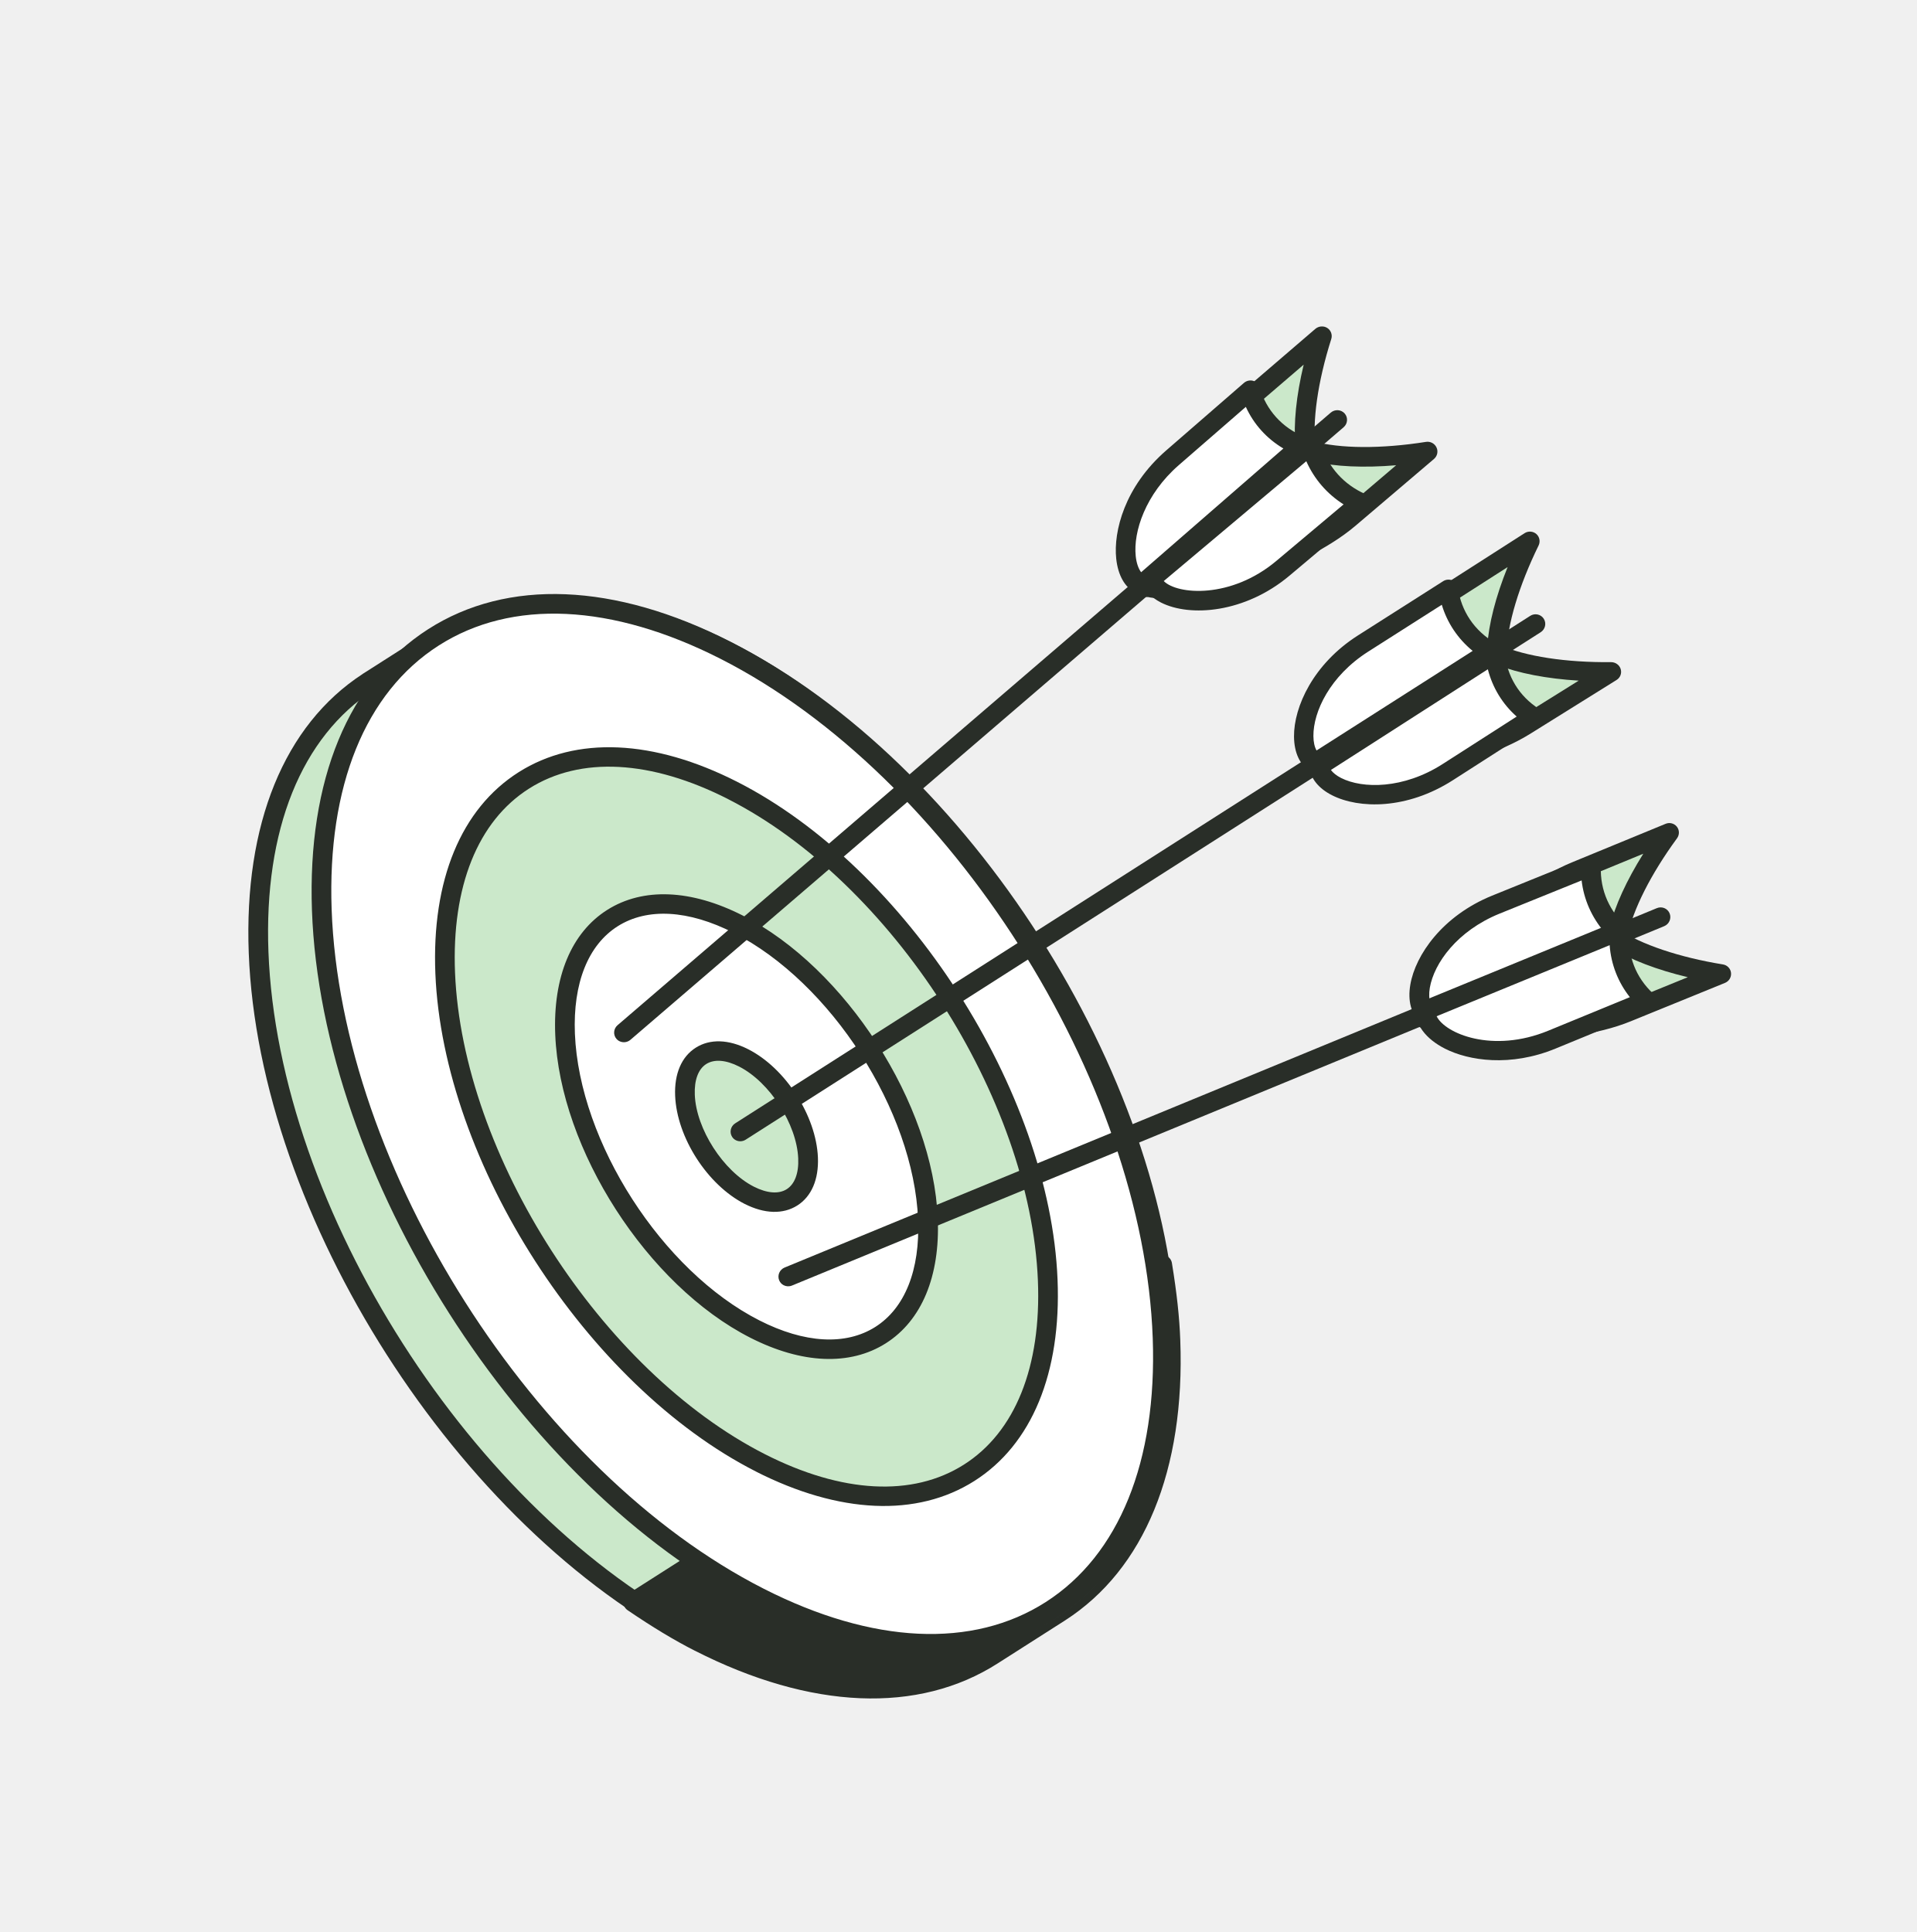
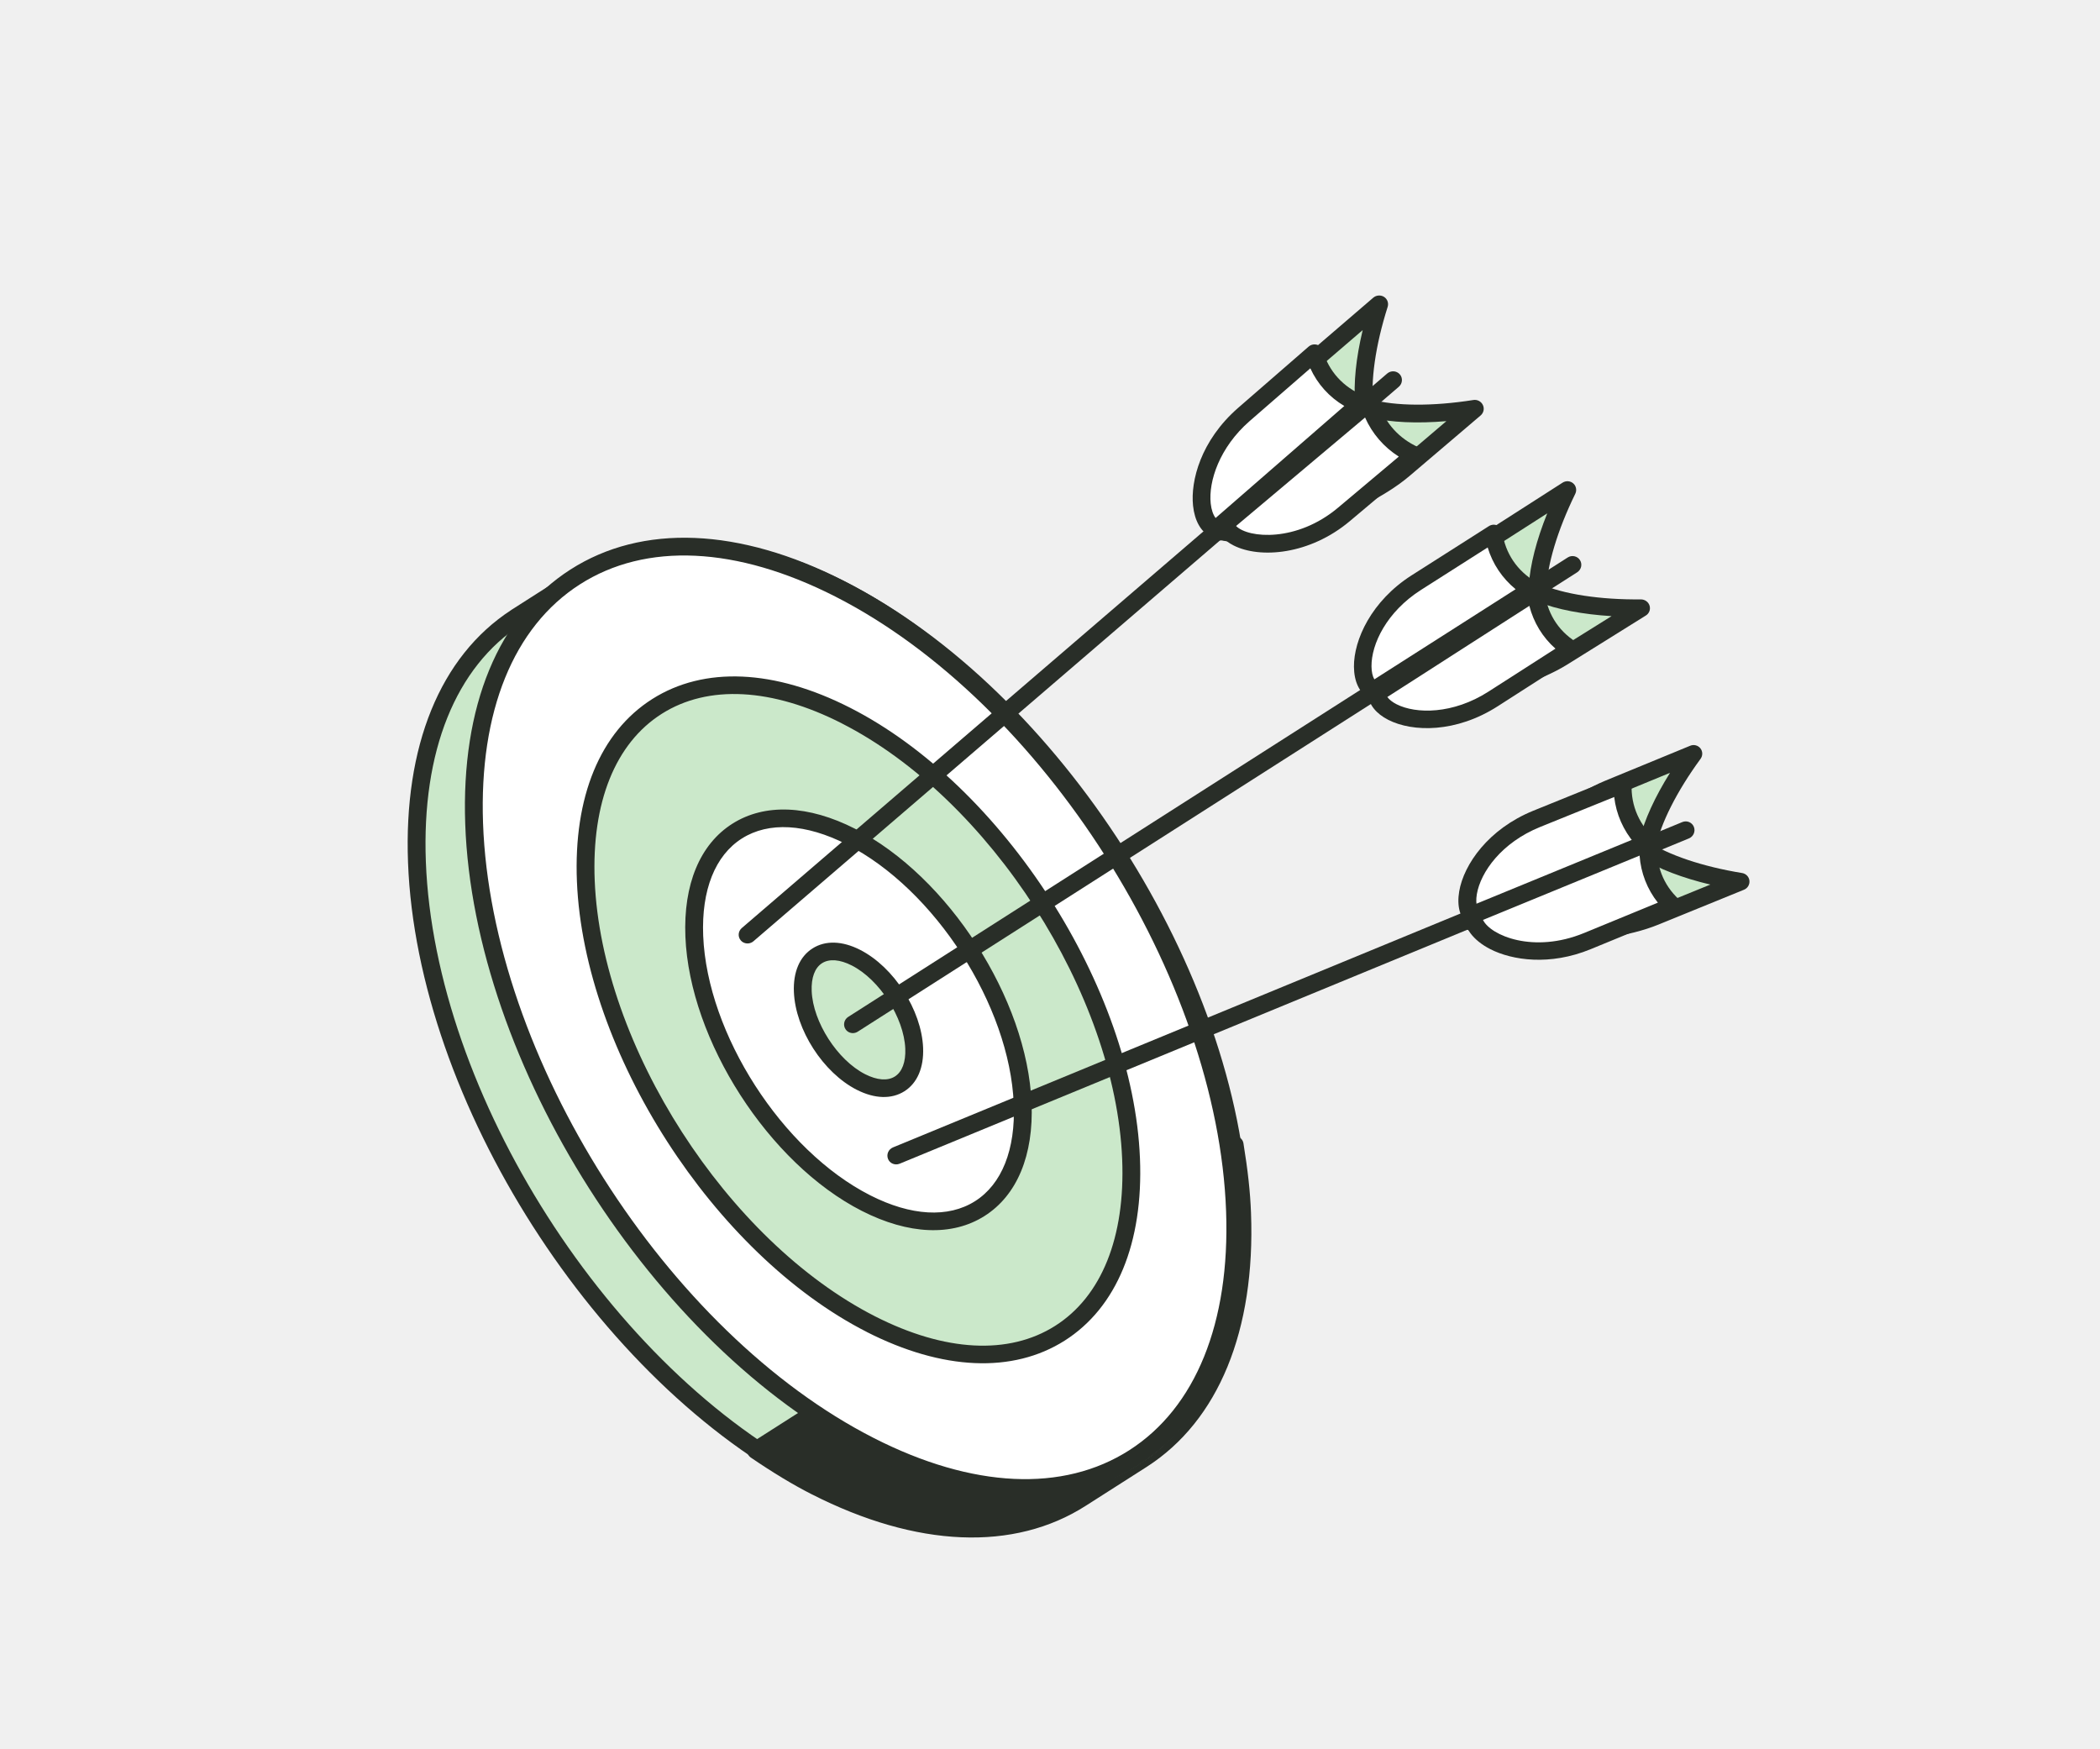
- <svg xmlns="http://www.w3.org/2000/svg" width="237" height="239" viewBox="0 0 237 239" fill="none">
+ <svg xmlns="http://www.w3.org/2000/svg" width="287" height="239" viewBox="0 0 237 239" fill="none">
  <path d="M31.372 118.385C30.761 102.231 36.031 90.584 45.029 84.76L45.022 84.756L45.102 84.704L45.106 84.706L53.357 79.44L53.353 79.448C62.411 73.62 75.232 73.691 89.681 81.045C118.536 95.732 142.907 133.887 144.128 166.271C144.737 182.438 139.463 194.112 130.434 199.921L122.104 205.234C113.054 211.037 100.239 210.955 85.817 203.614C56.97 188.931 32.591 150.773 31.37 118.389L31.372 118.385Z" fill="#CBE8CA" />
  <path d="M85.689 203.815C56.642 189.03 31.999 150.484 30.764 117.889C30.16 101.956 35.152 89.71 44.829 83.39C44.853 83.373 44.876 83.356 44.902 83.335C44.933 83.312 44.976 83.286 45.023 83.261L53.238 78.019C53.281 77.992 53.322 77.969 53.367 77.949C63.15 71.731 76.386 72.3 90.655 79.563C119.702 94.348 144.339 132.895 145.576 165.487C146.186 181.51 141.148 193.796 131.376 200.077L123.075 205.372C113.281 211.647 100.002 211.095 85.695 203.813L85.689 203.815ZM46.334 85.275C46.303 85.298 46.276 85.323 46.242 85.34C37.263 91.148 32.629 102.66 33.2 117.757C34.41 149.585 58.466 187.222 86.829 201.658C100.331 208.53 112.741 209.129 121.766 203.345L130.065 198.053C139.069 192.263 143.712 180.741 143.132 165.615C141.923 133.787 117.87 96.152 89.507 81.716C75.983 74.833 63.563 74.243 54.535 80.05C54.492 80.077 54.449 80.103 54.402 80.128L46.334 85.275Z" fill="#292E28" />
  <path d="M144.528 156.983C145.051 160.168 145.444 163.327 145.562 166.424C146.19 182.685 140.89 194.422 131.803 200.256L123.42 205.593C114.311 211.421 101.406 211.326 86.876 203.93C84.067 202.501 81.317 200.793 78.611 198.946L144.523 156.985L144.528 156.983Z" fill="#292E28" />
  <path d="M85.941 204.208C83.378 202.904 80.659 201.262 77.618 199.19C77.286 198.962 77.089 198.58 77.101 198.173C77.114 197.772 77.328 197.395 77.674 197.173L143.084 155.445C143.43 155.223 143.863 155.186 144.239 155.348C144.604 155.504 144.879 155.848 144.939 156.249C145.541 159.936 145.871 162.961 145.972 165.767C146.581 181.832 141.529 194.151 131.732 200.45L123.41 205.761C113.592 212.054 100.282 211.503 85.942 204.204L85.941 204.208ZM80.54 198.204C82.892 199.751 85.045 201.012 87.082 202.049C100.614 208.937 113.053 209.535 122.1 203.734L130.42 198.427C139.446 192.62 144.103 181.066 143.524 165.901C143.44 163.662 143.207 161.27 142.796 158.481L80.537 198.202L80.54 198.204Z" fill="#292E28" />
  <path d="M94.433 198.515C65.624 183.857 41.336 145.623 40.194 113.13C39.05 80.632 61.484 66.184 90.298 80.85C119.113 95.516 143.401 133.75 144.543 166.243C145.689 198.738 123.253 213.189 94.433 198.515Z" fill="white" />
  <path d="M93.313 198.698L93.298 198.69C64.286 183.923 39.744 145.317 38.582 112.627C38.01 96.498 43.108 84.145 52.951 77.837C62.758 71.55 76.016 72.09 90.28 79.35C119.292 94.117 143.839 132.73 145.002 165.421C145.576 181.546 140.475 193.903 130.635 200.207C120.83 206.49 107.573 205.956 93.309 198.696L93.313 198.698ZM89.136 81.512C75.671 74.658 63.276 74.077 54.242 79.866C45.171 85.677 40.476 97.266 41.016 112.494C42.149 144.415 66.113 182.109 94.43 196.522L94.457 196.536C107.918 203.388 120.307 203.971 129.344 198.178C138.41 192.365 143.11 180.778 142.567 165.554C141.43 133.63 117.465 95.931 89.136 81.512Z" fill="#292E28" />
  <path d="M94.592 181.848C115.271 192.369 131.273 182.185 130.332 159.088C129.395 135.994 111.875 108.733 91.197 98.218C70.52 87.694 54.52 97.883 55.455 120.972C56.396 144.068 73.919 171.326 94.596 181.85L94.592 181.848ZM93.915 165.213C81.464 158.876 70.915 142.468 70.348 128.557C69.786 114.648 79.418 108.513 91.866 114.849C104.314 121.185 114.873 137.592 115.437 151.507C116.005 165.414 106.367 171.551 93.915 165.213ZM93.243 148.581C89.017 146.43 85.438 140.861 85.247 136.141C85.053 131.419 88.317 129.333 92.55 131.487C96.784 133.642 100.352 139.205 100.542 143.925C100.732 148.646 97.463 150.724 93.239 148.579L93.243 148.581Z" fill="#CBE8CA" />
  <path d="M93.466 182.023C72.578 171.391 54.805 143.775 53.846 120.458C53.369 108.889 57.029 100.033 64.145 95.525C71.239 91.03 80.841 91.456 91.18 96.718C112.079 107.356 129.844 134.968 130.794 158.276C131.269 169.848 127.611 178.7 120.499 183.21C113.405 187.705 103.805 187.285 93.46 182.025L93.466 182.023ZM90.062 98.859C80.515 93.999 71.778 93.534 65.445 97.544C59.096 101.566 55.843 109.662 56.277 120.338C57.204 142.893 74.395 169.606 94.595 179.888C104.131 184.741 112.869 185.204 119.199 181.191C125.548 177.169 128.801 169.073 128.363 158.396C127.44 135.852 110.256 109.142 90.056 98.861L90.062 98.859ZM92.786 165.48C80.069 159.007 69.251 142.199 68.671 128.008C68.378 120.856 70.662 115.371 75.099 112.561C79.526 109.761 85.476 110.007 91.862 113.257C104.579 119.73 115.401 136.54 115.98 150.731C116.278 157.876 113.993 163.36 109.554 166.174C105.129 168.981 99.175 168.732 92.79 165.482L92.786 165.48ZM90.727 115.394C85.148 112.555 80.06 112.266 76.399 114.58C72.729 116.905 70.85 121.633 71.103 127.889C71.655 141.315 81.888 157.219 93.917 163.341C99.5 166.183 104.59 166.468 108.25 164.153C111.921 161.829 113.8 157.101 113.545 150.848C112.996 137.424 102.759 121.519 90.727 115.394ZM92.11 148.939C87.491 146.588 83.71 140.708 83.499 135.556C83.385 132.836 84.292 130.717 86.05 129.605C87.804 128.491 90.11 128.562 92.545 129.802C97.156 132.149 100.939 138.026 101.158 143.182C101.269 145.9 100.364 148.014 98.606 149.127C96.854 150.237 94.544 150.173 92.112 148.936L92.11 148.939ZM91.414 131.941C89.781 131.11 88.341 130.998 87.35 131.624C86.359 132.251 85.855 133.607 85.931 135.436C86.1 139.666 89.452 144.872 93.237 146.798C94.868 147.624 96.312 147.738 97.3 147.109C98.291 146.483 98.799 145.129 98.721 143.303C98.544 139.069 95.196 133.865 91.414 131.941Z" fill="#292E28" />
  <path d="M179.022 74.395C171.221 79.307 163.514 91.857 163.461 95.505C170.943 90.793 178.428 86.084 185.906 81.37C185.954 77.719 187.423 72.727 189.98 67.494C182.496 72.21 186.5 69.681 179.022 74.395Z" fill="#CBE8CA" />
  <path d="M162.589 95.814L162.558 95.799C162.173 95.588 161.936 95.176 161.943 94.734C162.034 90.47 170.074 77.798 177.827 72.831L188.553 65.958C189.012 65.664 189.616 65.709 190.01 66.06C190.413 66.411 190.524 66.996 190.287 67.481C187.85 72.466 186.412 77.27 186.34 80.657C186.332 81.065 186.117 81.445 185.769 81.665L163.802 95.748C163.432 95.982 162.973 96.01 162.585 95.812L162.589 95.814ZM186.463 70.149L179.118 74.855C173.024 78.758 167.283 87.252 165.201 92.005L183.94 79.992C184.112 77.209 184.979 73.816 186.459 70.147L186.463 70.149Z" fill="#292E28" />
  <path d="M91.005 141.051C90.822 140.958 90.663 140.819 90.544 140.632C90.186 140.072 90.359 139.322 90.928 138.962L189.25 76.186C189.816 75.821 190.569 75.981 190.927 76.541C191.285 77.102 191.114 77.848 190.543 78.212L92.221 140.987C91.841 141.23 91.375 141.24 91.005 141.051Z" fill="#292E28" />
  <path d="M168.032 80.192C160.37 85.048 159.124 93.427 162.052 95.15C169.399 90.492 176.748 85.84 184.092 81.19C181.162 79.471 179.265 76.656 178.803 73.383C171.446 78.041 175.393 75.546 168.032 80.192Z" fill="white" />
  <path d="M162.094 95.414C162.075 95.404 162.053 95.393 162.03 95.382C160.762 94.636 160.058 93.123 160.039 91.118C160.01 87.424 162.433 82.129 167.915 78.626L178.486 71.896C178.831 71.676 179.264 71.643 179.632 71.806C180.025 71.983 180.26 72.317 180.314 72.712C180.714 75.602 182.342 78.025 184.904 79.529C185.261 79.74 185.481 80.119 185.483 80.53C185.489 80.944 185.272 81.335 184.921 81.556L163.293 95.351C162.928 95.581 162.47 95.606 162.094 95.414ZM178.313 74.814L169.195 80.623C164.494 83.623 162.413 88.027 162.438 91.061C162.444 91.799 162.582 92.413 162.826 92.838L182.135 80.52C180.308 79.027 178.984 77.05 178.315 74.811L178.313 74.814Z" fill="#292E28" />
  <path d="M189.272 90.457C181.542 95.279 166.833 96.805 163.449 95.315C170.862 90.691 178.276 86.072 185.685 81.454C189.069 82.944 194.272 83.747 200.135 83.695C192.713 88.32 196.695 85.843 189.276 90.46L189.272 90.457Z" fill="#CBE8CA" />
  <path d="M162.598 95.635C162.225 95.445 161.976 95.075 161.94 94.66C161.907 94.224 162.124 93.804 162.5 93.566L163.157 94.578L162.609 93.498L184.389 79.905C184.735 79.686 185.17 79.659 185.548 79.822C188.693 81.204 193.691 81.967 199.254 81.911C199.797 81.911 200.288 82.256 200.442 82.769C200.597 83.282 200.393 83.832 199.93 84.117L189.237 90.786C181.503 95.612 166.592 97.4 162.652 95.662C162.633 95.652 162.61 95.641 162.591 95.631L162.598 95.635ZM185.174 82.257L166.497 93.911C171.706 94.081 181.844 92.564 187.924 88.767L195.247 84.2C191.28 83.957 187.805 83.29 185.176 82.253L185.174 82.257Z" fill="#292E28" />
  <path d="M178.672 96.273C170.973 101.212 162.787 98.868 162.463 95.508C169.843 90.777 177.227 86.049 184.603 81.316C184.925 84.68 186.688 87.571 189.477 89.343C182.103 94.081 186.054 91.548 178.672 96.273Z" fill="white" />
  <path d="M164.731 98.373C163.072 97.528 162.082 96.294 161.947 94.906C161.907 94.458 162.118 94.013 162.506 93.769L184.25 79.814C184.603 79.59 185.046 79.556 185.42 79.732C185.787 79.924 186.045 80.266 186.084 80.68C186.364 83.636 187.873 86.127 190.336 87.693C190.679 87.911 190.881 88.287 190.873 88.691C190.87 89.102 190.66 89.481 190.31 89.701L179.691 96.514C174.009 100.161 168.08 100.077 164.727 98.371L164.731 98.373ZM164.602 95.249C164.86 95.601 165.291 95.95 165.86 96.239C168.512 97.589 173.574 97.626 178.423 94.515L187.579 88.642C185.833 87.105 184.594 85.078 184.011 82.793L164.6 95.252L164.602 95.249Z" fill="#292E28" />
  <path d="M154.315 50.382C147.285 56.324 141.546 69.806 142.067 73.429C148.814 67.738 155.556 62.045 162.294 56.361C161.769 52.736 162.45 47.592 164.184 42.054C157.443 47.742 161.052 44.691 154.315 50.382Z" fill="#CBE8CA" />
  <path d="M141.152 73.734C140.803 73.556 140.561 73.22 140.511 72.827C139.952 68.614 146.045 54.974 153.031 48.969L162.682 40.678C163.098 40.324 163.711 40.288 164.151 40.57C164.611 40.862 164.807 41.422 164.647 41.936C162.974 47.203 162.27 52.147 162.713 55.502C162.765 55.901 162.608 56.31 162.296 56.577L142.52 73.56C142.181 73.851 141.706 73.939 141.287 73.783C141.242 73.765 141.198 73.748 141.156 73.726L141.152 73.734ZM161.229 45.114L154.623 50.786C149.137 55.509 144.697 64.694 143.344 69.679L160.215 55.188C159.961 52.417 160.317 48.941 161.233 45.116L161.229 45.114Z" fill="#292E28" />
  <path d="M76.606 128.802C76.475 128.736 76.35 128.643 76.248 128.523C75.811 128.025 75.865 127.261 76.379 126.822L164.584 51.043C165.098 50.604 165.865 50.652 166.305 51.152C166.744 51.655 166.682 52.416 166.174 52.853L77.969 128.632C77.579 128.965 77.036 129.017 76.608 128.798L76.606 128.802Z" fill="#292E28" />
  <path d="M144.433 57.2C137.447 63.254 137.404 71.877 140.592 73.163C147.308 67.368 154.009 61.571 160.721 55.783C157.523 54.496 155.207 51.951 154.267 48.719C147.548 54.513 151.15 51.41 144.435 57.196L144.433 57.2Z" fill="white" />
  <path d="M140.43 73.334C139.115 72.665 138.267 71.161 138.05 69.108C137.694 65.736 139.087 60.21 144.21 55.74L153.84 47.373C154.153 47.099 154.58 47 154.975 47.108C155.375 47.214 155.674 47.522 155.788 47.916C156.59 50.726 158.585 52.935 161.361 54.057C161.739 54.205 162.023 54.559 162.085 54.97C162.148 55.387 161.988 55.808 161.671 56.09L141.961 73.237C141.609 73.54 141.121 73.628 140.701 73.458C140.671 73.442 140.468 73.353 140.433 73.336L140.43 73.334ZM154.077 50.334L145.776 57.55C141.662 61.14 140.146 65.781 140.462 68.791C140.551 69.65 140.796 70.35 141.132 70.788L158.724 55.481C156.667 54.263 155.063 52.487 154.081 50.335L154.077 50.334Z" fill="#292E28" />
  <path d="M167.567 64.796C160.545 70.753 146.053 74.415 142.435 73.404C149.17 67.694 155.892 61.982 162.623 56.28C166.227 57.279 171.559 57.342 177.425 56.434C170.685 62.151 174.296 59.089 167.569 64.793L167.567 64.796Z" fill="#CBE8CA" />
  <path d="M141.594 73.729C141.272 73.565 141.038 73.271 140.959 72.916C140.858 72.483 141.014 72.029 141.356 71.738L161.207 54.826C161.52 54.559 161.951 54.464 162.354 54.577C165.706 55.508 170.81 55.54 176.349 54.665C176.89 54.573 177.426 54.855 177.659 55.347C177.894 55.834 177.767 56.419 177.353 56.774L167.653 65.031C160.642 71 146.017 74.983 141.828 73.819C141.746 73.796 141.668 73.766 141.594 73.729ZM162.334 57.075L145.395 71.499C150.624 70.903 160.525 67.895 166.038 63.202L172.672 57.553C168.678 57.893 165.115 57.735 162.334 57.075Z" fill="#292E28" />
  <path d="M159.323 71.062C152.323 76.906 143.568 75.603 142.655 72.314C149.37 66.711 156.081 61.107 162.787 55.51C163.695 58.806 165.987 61.443 169.147 62.858C162.446 68.463 166.036 65.463 159.323 71.062Z" fill="white" />
  <path d="M143.583 74.536C142.309 73.888 141.475 72.968 141.182 71.884C141.058 71.445 141.207 70.977 141.559 70.685L161.244 54.132C161.565 53.862 162.042 53.747 162.453 53.876C162.863 53.998 163.211 54.295 163.317 54.701C164.047 57.408 165.832 59.599 168.345 60.878L168.815 61.103C169.211 61.262 169.468 61.626 169.529 62.024C169.593 62.428 169.443 62.834 169.124 63.1L159.483 71.21C153.986 75.833 147.188 76.371 143.579 74.534L143.583 74.536ZM143.929 71.881C145.613 73.578 152.243 74.107 157.856 69.385L166.171 62.398C164.116 61.094 162.532 59.254 161.558 57.056L143.929 71.881Z" fill="#292E28" />
  <path d="M194.454 108.377C186.038 111.792 176.356 122.61 175.659 126.139C183.736 122.865 191.802 119.585 199.879 116.311C200.573 112.786 202.884 108.212 206.281 103.582C198.212 106.85 202.531 105.094 194.46 108.375L194.454 108.377Z" fill="#CBE8CA" />
  <path d="M175.78 126.44C175.704 126.401 175.637 126.357 175.573 126.306C175.23 126.031 175.072 125.588 175.163 125.163C175.995 121.038 186.003 110.143 194.388 106.688L205.992 101.912C206.486 101.702 207.062 101.852 207.388 102.266C207.719 102.682 207.725 103.267 207.409 103.702C204.172 108.123 201.947 112.539 201.292 115.805C201.216 116.201 200.941 116.533 200.562 116.688L176.787 126.48C176.452 126.615 176.083 126.599 175.774 126.442L175.78 126.44ZM203.237 105.611L195.287 108.887C188.694 111.604 181.648 118.834 178.795 123.088L199.078 114.736C199.724 112.066 201.162 108.922 203.235 105.615L203.237 105.611Z" fill="#292E28" />
  <path d="M96.927 158.993C96.678 158.866 96.478 158.657 96.366 158.383C96.114 157.765 96.416 157.057 97.042 156.8L204.908 112.345C205.536 112.084 206.242 112.375 206.493 112.992C206.745 113.609 206.443 114.317 205.817 114.575L97.951 159.03C97.604 159.173 97.233 159.148 96.927 158.993Z" fill="#292E28" />
  <path d="M185.481 112.473C176.94 115.923 174.187 124.044 176.813 126.296C185.007 122.993 193.206 119.697 201.4 116.394C198.766 114.149 197.367 111.001 197.488 107.648C189.284 110.951 193.682 109.184 185.481 112.473Z" fill="white" />
  <path d="M175.902 126.585C175.814 126.54 175.735 126.485 175.66 126.423C174.521 125.449 174.084 123.811 174.425 121.809C175.053 118.12 178.42 113.288 184.529 110.8L196.301 106.03C196.69 105.876 197.114 105.924 197.465 106.155C197.807 106.387 198.002 106.775 197.989 107.187C197.875 110.142 199.078 112.853 201.385 114.821C201.704 115.095 201.854 115.513 201.783 115.924C201.716 116.337 201.434 116.685 201.038 116.844L176.93 126.627C176.593 126.764 176.217 126.745 175.906 126.587L175.902 126.585ZM195.611 108.913L185.456 113.024C180.215 115.154 177.352 119.165 176.835 122.199C176.712 122.93 176.74 123.57 176.905 124.034L198.426 115.303C196.857 113.479 195.877 111.262 195.608 108.911L195.611 108.913Z" fill="#292E28" />
  <path d="M201.888 125.927C193.463 129.4 178.852 128.463 175.837 126.426C183.922 123.097 192.013 119.774 200.099 116.445C203.102 118.475 208.018 120.14 213.737 121.063C205.644 124.388 209.98 122.605 201.888 125.927Z" fill="#CBE8CA" />
  <path d="M175.342 126.955C175.156 126.86 174.994 126.763 174.845 126.663C174.478 126.415 174.281 125.994 174.333 125.557C174.382 125.117 174.668 124.742 175.08 124.574L198.976 114.819C199.354 114.662 199.787 114.701 200.126 114.936C202.959 116.841 207.707 118.431 213.093 119.307C213.621 119.394 214.034 119.82 214.087 120.349C214.145 120.88 213.843 121.387 213.34 121.59L201.672 126.344C193.543 129.667 179.512 129.072 175.344 126.951L175.342 126.955ZM199.294 117.267L178.915 125.588C184.107 126.658 194.404 126.734 200.757 124.138L208.742 120.885C204.945 119.981 201.666 118.728 199.291 117.265L199.294 117.267Z" fill="#292E28" />
  <path d="M192.521 129.386C184.041 132.875 176.372 129.079 176.639 125.699C184.774 122.352 192.897 118.999 201.032 115.651C200.75 119.034 201.981 122.208 204.431 124.478C196.306 127.825 200.653 126.037 192.521 129.386Z" fill="white" />
  <path d="M178.698 129.72C176.315 128.506 174.975 126.706 175.115 124.901C175.147 124.447 175.444 124.051 175.87 123.874L199.836 114.028C200.227 113.872 200.67 113.92 201.009 114.164C201.344 114.407 201.529 114.804 201.498 115.219C201.249 118.188 202.306 120.925 204.464 122.92C204.765 123.199 204.897 123.606 204.823 124.01C204.746 124.412 204.47 124.752 204.09 124.904L192.389 129.714C186.801 132.015 181.652 131.223 178.698 129.72ZM177.679 125.717C178.722 127.86 184.6 130.338 191.482 127.505L201.575 123.355C200.114 121.512 199.246 119.285 199.076 116.924L177.681 125.713L177.679 125.717Z" fill="#292E28" />
</svg>
